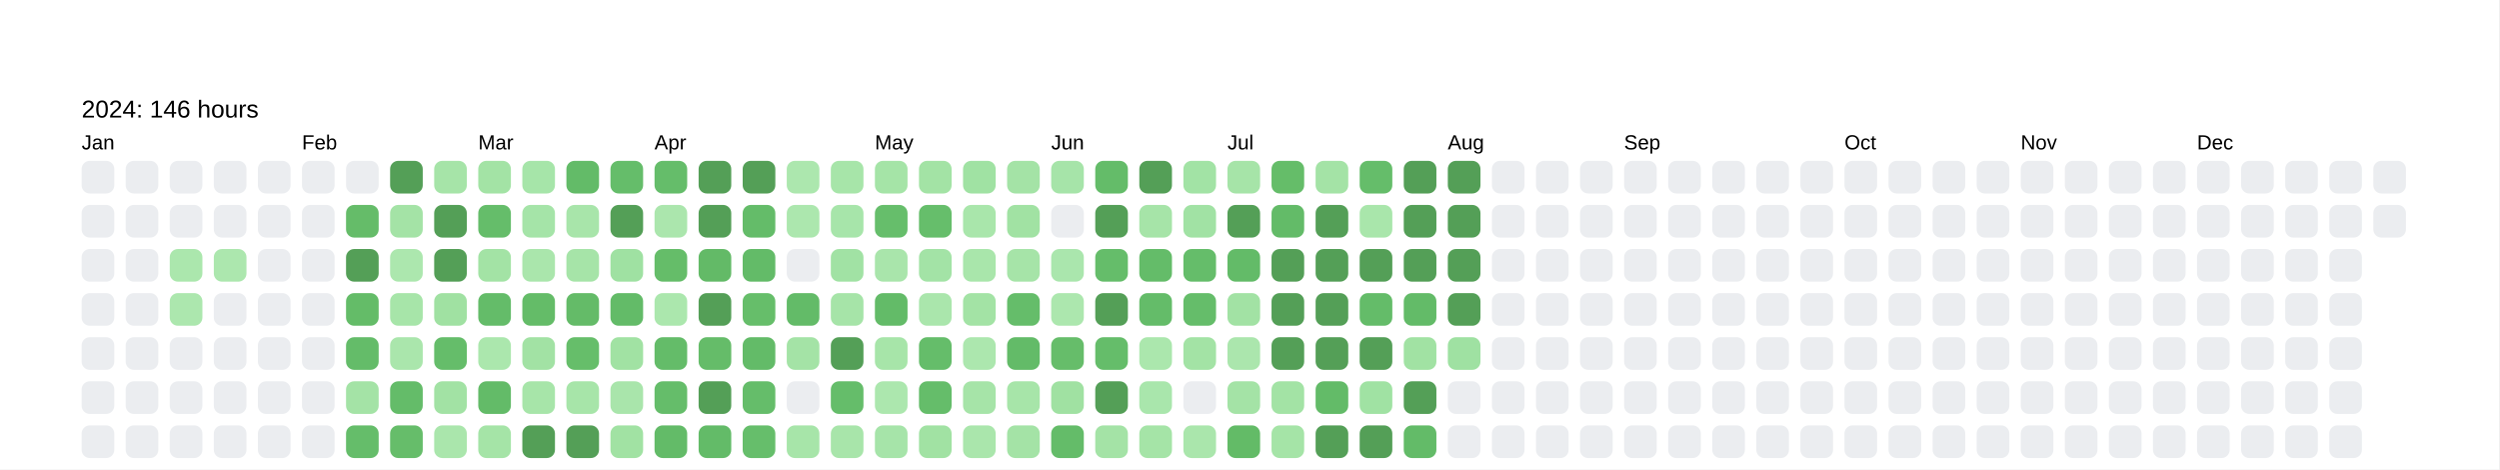
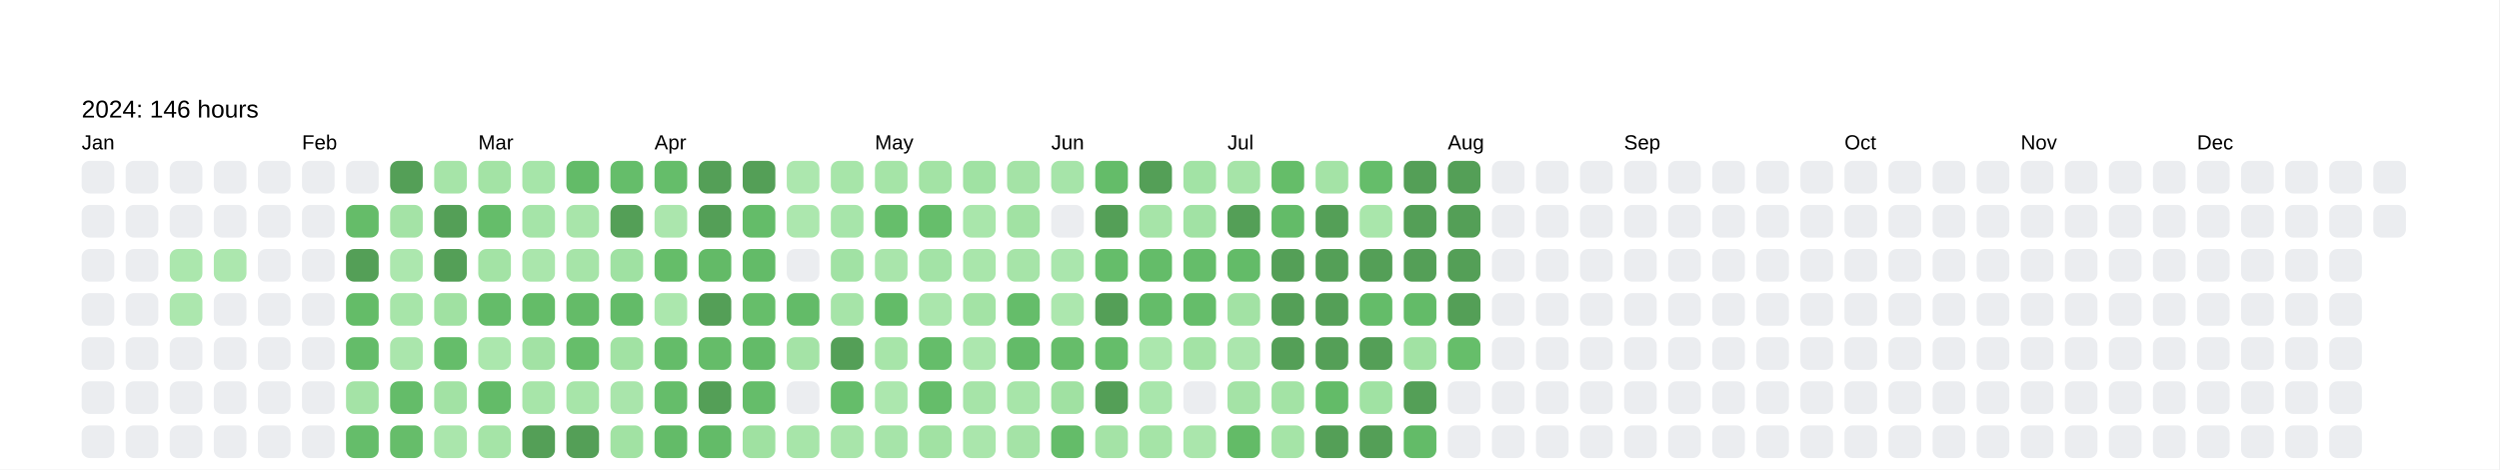
<svg xmlns="http://www.w3.org/2000/svg" baseProfile="full" height="57.5mm" version="1.1" viewBox="0,0,306.2,57.5" width="306.2mm">
  <defs />
  <rect fill="#FFFFFF" height="57.5" width="306.2" x="0" y="0" />
  <text fill="#000000" style="font-size:6px; font-family:Arial; font-weight:bold;" x="10" y="10" />
  <text fill="#000000" style="font-size:3px; font-family:Arial;" x="10" y="14.4">2024: 146 hours</text>
  <text fill="#000000" style="font-size:2.5px; font-family:Arial" x="10" y="18.3">Jan</text>
  <rect fill="#EBEDF0" height="4" rx="1" ry="1" width="4" x="10" y="19.7" />
  <rect fill="#EBEDF0" height="4" rx="1" ry="1" width="4" x="10" y="25.1" />
  <rect fill="#EBEDF0" height="4" rx="1" ry="1" width="4" x="10" y="30.5" />
  <rect fill="#EBEDF0" height="4" rx="1" ry="1" width="4" x="10" y="35.9" />
  <rect fill="#EBEDF0" height="4" rx="1" ry="1" width="4" x="10" y="41.3" />
  <rect fill="#EBEDF0" height="4" rx="1" ry="1" width="4" x="10" y="46.7" />
  <rect fill="#EBEDF0" height="4" rx="1" ry="1" width="4" x="10" y="52.1" />
  <rect fill="#EBEDF0" height="4" rx="1" ry="1" width="4" x="15.4" y="19.7" />
  <rect fill="#EBEDF0" height="4" rx="1" ry="1" width="4" x="15.4" y="25.1" />
  <rect fill="#EBEDF0" height="4" rx="1" ry="1" width="4" x="15.4" y="30.5" />
  <rect fill="#EBEDF0" height="4" rx="1" ry="1" width="4" x="15.4" y="35.9" />
  <rect fill="#EBEDF0" height="4" rx="1" ry="1" width="4" x="15.4" y="41.3" />
  <rect fill="#EBEDF0" height="4" rx="1" ry="1" width="4" x="15.4" y="46.7" />
  <rect fill="#EBEDF0" height="4" rx="1" ry="1" width="4" x="15.4" y="52.1" />
  <rect fill="#EBEDF0" height="4" rx="1" ry="1" width="4" x="20.8" y="19.7" />
  <rect fill="#EBEDF0" height="4" rx="1" ry="1" width="4" x="20.8" y="25.1" />
  <rect fill="#abe7ad" height="4" rx="1" ry="1" width="4" x="20.8" y="30.5" />
  <rect fill="#ace7ae" height="4" rx="1" ry="1" width="4" x="20.8" y="35.9" />
  <rect fill="#EBEDF0" height="4" rx="1" ry="1" width="4" x="20.8" y="41.3" />
  <rect fill="#EBEDF0" height="4" rx="1" ry="1" width="4" x="20.8" y="46.7" />
  <rect fill="#EBEDF0" height="4" rx="1" ry="1" width="4" x="20.8" y="52.1" />
  <rect fill="#EBEDF0" height="4" rx="1" ry="1" width="4" x="26.2" y="19.7" />
  <rect fill="#EBEDF0" height="4" rx="1" ry="1" width="4" x="26.2" y="25.1" />
  <rect fill="#ace7ae" height="4" rx="1" ry="1" width="4" x="26.2" y="30.5" />
  <rect fill="#EBEDF0" height="4" rx="1" ry="1" width="4" x="26.2" y="35.9" />
  <rect fill="#EBEDF0" height="4" rx="1" ry="1" width="4" x="26.2" y="41.3" />
  <rect fill="#EBEDF0" height="4" rx="1" ry="1" width="4" x="26.2" y="46.7" />
  <rect fill="#EBEDF0" height="4" rx="1" ry="1" width="4" x="26.2" y="52.1" />
  <rect fill="#EBEDF0" height="4" rx="1" ry="1" width="4" x="31.6" y="19.7" />
  <rect fill="#EBEDF0" height="4" rx="1" ry="1" width="4" x="31.6" y="25.1" />
  <rect fill="#EBEDF0" height="4" rx="1" ry="1" width="4" x="31.6" y="30.5" />
  <rect fill="#EBEDF0" height="4" rx="1" ry="1" width="4" x="31.6" y="35.9" />
  <rect fill="#EBEDF0" height="4" rx="1" ry="1" width="4" x="31.6" y="41.3" />
  <rect fill="#EBEDF0" height="4" rx="1" ry="1" width="4" x="31.6" y="46.7" />
  <rect fill="#EBEDF0" height="4" rx="1" ry="1" width="4" x="31.6" y="52.1" />
  <text fill="#000000" style="font-size:2.5px; font-family:Arial" x="37.0" y="18.3">Feb</text>
  <rect fill="#EBEDF0" height="4" rx="1" ry="1" width="4" x="37.0" y="19.7" />
  <rect fill="#EBEDF0" height="4" rx="1" ry="1" width="4" x="37.0" y="25.1" />
  <rect fill="#EBEDF0" height="4" rx="1" ry="1" width="4" x="37.0" y="30.5" />
  <rect fill="#EBEDF0" height="4" rx="1" ry="1" width="4" x="37.0" y="35.9" />
  <rect fill="#EBEDF0" height="4" rx="1" ry="1" width="4" x="37.0" y="41.3" />
  <rect fill="#EBEDF0" height="4" rx="1" ry="1" width="4" x="37.0" y="46.7" />
  <rect fill="#EBEDF0" height="4" rx="1" ry="1" width="4" x="37.0" y="52.1" />
  <rect fill="#EBEDF0" height="4" rx="1" ry="1" width="4" x="42.4" y="19.7" />
  <rect fill="#65bc69" height="4" rx="1" ry="1" width="4" x="42.4" y="25.1" />
  <rect fill="#549F57" height="4" rx="1" ry="1" width="4" x="42.4" y="30.5" />
  <rect fill="#64bc68" height="4" rx="1" ry="1" width="4" x="42.4" y="35.9" />
  <rect fill="#64bc69" height="4" rx="1" ry="1" width="4" x="42.4" y="41.3" />
  <rect fill="#a4e3a6" height="4" rx="1" ry="1" width="4" x="42.4" y="46.7" />
  <rect fill="#65bd6a" height="4" rx="1" ry="1" width="4" x="42.4" y="52.1" />
  <rect fill="#549F57" height="4" rx="1" ry="1" width="4" x="47.8" y="19.7" />
  <rect fill="#a4e3a6" height="4" rx="1" ry="1" width="4" x="47.8" y="25.1" />
  <rect fill="#ace7ae" height="4" rx="1" ry="1" width="4" x="47.8" y="30.5" />
  <rect fill="#a7e5a9" height="4" rx="1" ry="1" width="4" x="47.8" y="35.9" />
  <rect fill="#aae6ac" height="4" rx="1" ry="1" width="4" x="47.8" y="41.3" />
  <rect fill="#64bc69" height="4" rx="1" ry="1" width="4" x="47.8" y="46.7" />
  <rect fill="#66bd6a" height="4" rx="1" ry="1" width="4" x="47.8" y="52.1" />
  <rect fill="#a6e4a8" height="4" rx="1" ry="1" width="4" x="53.2" y="19.7" />
  <rect fill="#549F57" height="4" rx="1" ry="1" width="4" x="53.2" y="25.1" />
  <rect fill="#549F57" height="4" rx="1" ry="1" width="4" x="53.2" y="30.5" />
  <rect fill="#a0e1a2" height="4" rx="1" ry="1" width="4" x="53.2" y="35.9" />
  <rect fill="#65bd6a" height="4" rx="1" ry="1" width="4" x="53.2" y="41.3" />
  <rect fill="#a2e2a4" height="4" rx="1" ry="1" width="4" x="53.2" y="46.7" />
  <rect fill="#aae6ac" height="4" rx="1" ry="1" width="4" x="53.2" y="52.1" />
  <text fill="#000000" style="font-size:2.5px; font-family:Arial" x="58.6" y="18.3">Mar</text>
  <rect fill="#a3e3a5" height="4" rx="1" ry="1" width="4" x="58.6" y="19.7" />
  <rect fill="#65bd6a" height="4" rx="1" ry="1" width="4" x="58.6" y="25.1" />
  <rect fill="#a3e3a5" height="4" rx="1" ry="1" width="4" x="58.6" y="30.5" />
  <rect fill="#64bc69" height="4" rx="1" ry="1" width="4" x="58.6" y="35.9" />
  <rect fill="#abe7ad" height="4" rx="1" ry="1" width="4" x="58.6" y="41.3" />
  <rect fill="#63bb68" height="4" rx="1" ry="1" width="4" x="58.6" y="46.7" />
  <rect fill="#a5e4a7" height="4" rx="1" ry="1" width="4" x="58.6" y="52.1" />
  <rect fill="#a6e5a9" height="4" rx="1" ry="1" width="4" x="64" y="19.7" />
  <rect fill="#a5e4a8" height="4" rx="1" ry="1" width="4" x="64" y="25.1" />
  <rect fill="#aae6ac" height="4" rx="1" ry="1" width="4" x="64" y="30.5" />
  <rect fill="#64bc68" height="4" rx="1" ry="1" width="4" x="64" y="35.9" />
  <rect fill="#a2e2a4" height="4" rx="1" ry="1" width="4" x="64" y="41.3" />
  <rect fill="#a7e5a9" height="4" rx="1" ry="1" width="4" x="64" y="46.7" />
  <rect fill="#549F57" height="4" rx="1" ry="1" width="4" x="64" y="52.1" />
  <rect fill="#63bb68" height="4" rx="1" ry="1" width="4" x="69.4" y="19.7" />
  <rect fill="#a8e5aa" height="4" rx="1" ry="1" width="4" x="69.4" y="25.1" />
  <rect fill="#a6e4a8" height="4" rx="1" ry="1" width="4" x="69.4" y="30.5" />
  <rect fill="#64bb68" height="4" rx="1" ry="1" width="4" x="69.4" y="35.9" />
  <rect fill="#66be6a" height="4" rx="1" ry="1" width="4" x="69.4" y="41.3" />
  <rect fill="#a7e5a9" height="4" rx="1" ry="1" width="4" x="69.4" y="46.7" />
  <rect fill="#549F57" height="4" rx="1" ry="1" width="4" x="69.4" y="52.1" />
  <rect fill="#65bd6a" height="4" rx="1" ry="1" width="4" x="74.8" y="19.7" />
  <rect fill="#549F57" height="4" rx="1" ry="1" width="4" x="74.8" y="25.1" />
  <rect fill="#9fe1a2" height="4" rx="1" ry="1" width="4" x="74.8" y="30.5" />
  <rect fill="#63bb68" height="4" rx="1" ry="1" width="4" x="74.8" y="35.9" />
  <rect fill="#a1e2a3" height="4" rx="1" ry="1" width="4" x="74.8" y="41.3" />
  <rect fill="#a9e5ab" height="4" rx="1" ry="1" width="4" x="74.8" y="46.7" />
  <rect fill="#a1e2a3" height="4" rx="1" ry="1" width="4" x="74.8" y="52.1" />
  <text fill="#000000" style="font-size:2.5px; font-family:Arial" x="80.2" y="18.3">Apr</text>
  <rect fill="#65bd6a" height="4" rx="1" ry="1" width="4" x="80.2" y="19.7" />
  <rect fill="#abe6ad" height="4" rx="1" ry="1" width="4" x="80.2" y="25.1" />
  <rect fill="#65bd69" height="4" rx="1" ry="1" width="4" x="80.2" y="30.5" />
  <rect fill="#abe7ad" height="4" rx="1" ry="1" width="4" x="80.2" y="35.9" />
  <rect fill="#64bc69" height="4" rx="1" ry="1" width="4" x="80.2" y="41.3" />
  <rect fill="#65bd6a" height="4" rx="1" ry="1" width="4" x="80.2" y="46.7" />
  <rect fill="#63bb68" height="4" rx="1" ry="1" width="4" x="80.2" y="52.1" />
  <rect fill="#549F57" height="4" rx="1" ry="1" width="4" x="85.6" y="19.7" />
  <rect fill="#549F57" height="4" rx="1" ry="1" width="4" x="85.6" y="25.1" />
  <rect fill="#63ba67" height="4" rx="1" ry="1" width="4" x="85.6" y="30.5" />
  <rect fill="#549F57" height="4" rx="1" ry="1" width="4" x="85.6" y="35.9" />
  <rect fill="#65bc69" height="4" rx="1" ry="1" width="4" x="85.6" y="41.3" />
  <rect fill="#549F57" height="4" rx="1" ry="1" width="4" x="85.6" y="46.7" />
  <rect fill="#63bb68" height="4" rx="1" ry="1" width="4" x="85.6" y="52.1" />
  <rect fill="#549F57" height="4" rx="1" ry="1" width="4" x="91" y="19.7" />
  <rect fill="#64bc69" height="4" rx="1" ry="1" width="4" x="91" y="25.1" />
  <rect fill="#63bb68" height="4" rx="1" ry="1" width="4" x="91" y="30.5" />
  <rect fill="#66be6a" height="4" rx="1" ry="1" width="4" x="91" y="35.9" />
  <rect fill="#63bb68" height="4" rx="1" ry="1" width="4" x="91" y="41.3" />
  <rect fill="#65bd6a" height="4" rx="1" ry="1" width="4" x="91" y="46.7" />
-   <rect fill="#66be6b" height="4" rx="1" ry="1" width="4" x="91" y="52.1" />
+   <rect fill="#9fe1a1" height="4" rx="1" ry="1" width="4" x="91" y="52.1" />
  <rect fill="#ace7ae" height="4" rx="1" ry="1" width="4" x="96.4" y="19.7" />
  <rect fill="#ace7ae" height="4" rx="1" ry="1" width="4" x="96.4" y="25.1" />
  <rect fill="#EBEDF0" height="4" rx="1" ry="1" width="4" x="96.4" y="30.5" />
  <rect fill="#63bb68" height="4" rx="1" ry="1" width="4" x="96.4" y="35.9" />
  <rect fill="#a4e3a6" height="4" rx="1" ry="1" width="4" x="96.4" y="41.3" />
  <rect fill="#EBEDF0" height="4" rx="1" ry="1" width="4" x="96.4" y="46.7" />
  <rect fill="#a7e5a9" height="4" rx="1" ry="1" width="4" x="96.4" y="52.1" />
  <rect fill="#a7e5a9" height="4" rx="1" ry="1" width="4" x="101.8" y="19.7" />
  <rect fill="#a7e5aa" height="4" rx="1" ry="1" width="4" x="101.8" y="25.1" />
  <rect fill="#a1e2a4" height="4" rx="1" ry="1" width="4" x="101.8" y="30.5" />
  <rect fill="#a6e4a8" height="4" rx="1" ry="1" width="4" x="101.8" y="35.9" />
  <rect fill="#549F57" height="4" rx="1" ry="1" width="4" x="101.8" y="41.3" />
  <rect fill="#65bd6a" height="4" rx="1" ry="1" width="4" x="101.8" y="46.7" />
  <rect fill="#a8e5aa" height="4" rx="1" ry="1" width="4" x="101.8" y="52.1" />
  <text fill="#000000" style="font-size:2.5px; font-family:Arial" x="107.2" y="18.3">May</text>
  <rect fill="#a5e4a7" height="4" rx="1" ry="1" width="4" x="107.2" y="19.7" />
  <rect fill="#66be6b" height="4" rx="1" ry="1" width="4" x="107.2" y="25.1" />
  <rect fill="#a9e5ab" height="4" rx="1" ry="1" width="4" x="107.2" y="30.5" />
  <rect fill="#63bb68" height="4" rx="1" ry="1" width="4" x="107.2" y="35.9" />
  <rect fill="#a7e5a9" height="4" rx="1" ry="1" width="4" x="107.2" y="41.3" />
  <rect fill="#ace7ae" height="4" rx="1" ry="1" width="4" x="107.2" y="46.7" />
  <rect fill="#a6e4a9" height="4" rx="1" ry="1" width="4" x="107.2" y="52.1" />
  <rect fill="#a3e3a5" height="4" rx="1" ry="1" width="4" x="112.6" y="19.7" />
  <rect fill="#66be6b" height="4" rx="1" ry="1" width="4" x="112.6" y="25.1" />
  <rect fill="#a3e3a6" height="4" rx="1" ry="1" width="4" x="112.6" y="30.5" />
  <rect fill="#aae6ac" height="4" rx="1" ry="1" width="4" x="112.6" y="35.9" />
  <rect fill="#65bd6a" height="4" rx="1" ry="1" width="4" x="112.6" y="41.3" />
  <rect fill="#65bd6a" height="4" rx="1" ry="1" width="4" x="112.6" y="46.7" />
  <rect fill="#a1e2a3" height="4" rx="1" ry="1" width="4" x="112.6" y="52.1" />
  <rect fill="#a0e2a3" height="4" rx="1" ry="1" width="4" x="118" y="19.7" />
  <rect fill="#a9e6ab" height="4" rx="1" ry="1" width="4" x="118" y="25.1" />
  <rect fill="#a9e6ab" height="4" rx="1" ry="1" width="4" x="118" y="30.5" />
  <rect fill="#a3e3a5" height="4" rx="1" ry="1" width="4" x="118" y="35.9" />
  <rect fill="#ace7ae" height="4" rx="1" ry="1" width="4" x="118" y="41.3" />
  <rect fill="#a6e4a8" height="4" rx="1" ry="1" width="4" x="118" y="46.7" />
  <rect fill="#aae6ac" height="4" rx="1" ry="1" width="4" x="118" y="52.1" />
  <rect fill="#a4e3a6" height="4" rx="1" ry="1" width="4" x="123.4" y="19.7" />
  <rect fill="#a1e2a3" height="4" rx="1" ry="1" width="4" x="123.4" y="25.1" />
  <rect fill="#a6e4a8" height="4" rx="1" ry="1" width="4" x="123.4" y="30.5" />
  <rect fill="#65bd6a" height="4" rx="1" ry="1" width="4" x="123.4" y="35.9" />
  <rect fill="#63bb68" height="4" rx="1" ry="1" width="4" x="123.4" y="41.3" />
  <rect fill="#a7e5a9" height="4" rx="1" ry="1" width="4" x="123.4" y="46.7" />
  <rect fill="#a4e3a6" height="4" rx="1" ry="1" width="4" x="123.4" y="52.1" />
  <text fill="#000000" style="font-size:2.5px; font-family:Arial" x="128.8" y="18.3">Jun</text>
  <rect fill="#a6e4a9" height="4" rx="1" ry="1" width="4" x="128.8" y="19.7" />
  <rect fill="#EBEDF0" height="4" rx="1" ry="1" width="4" x="128.8" y="25.1" />
  <rect fill="#aae6ad" height="4" rx="1" ry="1" width="4" x="128.8" y="30.5" />
  <rect fill="#ace7ae" height="4" rx="1" ry="1" width="4" x="128.8" y="35.9" />
  <rect fill="#66bd6a" height="4" rx="1" ry="1" width="4" x="128.8" y="41.3" />
  <rect fill="#a0e1a2" height="4" rx="1" ry="1" width="4" x="128.8" y="46.7" />
  <rect fill="#64bc69" height="4" rx="1" ry="1" width="4" x="128.8" y="52.1" />
  <rect fill="#64bc69" height="4" rx="1" ry="1" width="4" x="134.2" y="19.7" />
  <rect fill="#549F57" height="4" rx="1" ry="1" width="4" x="134.2" y="25.1" />
  <rect fill="#65bd6a" height="4" rx="1" ry="1" width="4" x="134.2" y="30.5" />
  <rect fill="#549F57" height="4" rx="1" ry="1" width="4" x="134.2" y="35.9" />
  <rect fill="#65bd6a" height="4" rx="1" ry="1" width="4" x="134.2" y="41.3" />
  <rect fill="#549F57" height="4" rx="1" ry="1" width="4" x="134.2" y="46.7" />
  <rect fill="#a4e3a6" height="4" rx="1" ry="1" width="4" x="134.2" y="52.1" />
  <rect fill="#549F57" height="4" rx="1" ry="1" width="4" x="139.6" y="19.7" />
  <rect fill="#a6e4a8" height="4" rx="1" ry="1" width="4" x="139.6" y="25.1" />
  <rect fill="#64bc69" height="4" rx="1" ry="1" width="4" x="139.6" y="30.5" />
  <rect fill="#64bc69" height="4" rx="1" ry="1" width="4" x="139.6" y="35.9" />
  <rect fill="#abe7ad" height="4" rx="1" ry="1" width="4" x="139.6" y="41.3" />
  <rect fill="#a9e6ac" height="4" rx="1" ry="1" width="4" x="139.6" y="46.7" />
  <rect fill="#a5e4a7" height="4" rx="1" ry="1" width="4" x="139.6" y="52.1" />
  <rect fill="#a2e3a5" height="4" rx="1" ry="1" width="4" x="145" y="19.7" />
  <rect fill="#a1e2a4" height="4" rx="1" ry="1" width="4" x="145" y="25.1" />
  <rect fill="#65bd6a" height="4" rx="1" ry="1" width="4" x="145" y="30.5" />
  <rect fill="#65bd6a" height="4" rx="1" ry="1" width="4" x="145" y="35.9" />
  <rect fill="#a3e3a5" height="4" rx="1" ry="1" width="4" x="145" y="41.3" />
  <rect fill="#EBEDF0" height="4" rx="1" ry="1" width="4" x="145" y="46.7" />
  <rect fill="#aae6ac" height="4" rx="1" ry="1" width="4" x="145" y="52.1" />
  <text fill="#000000" style="font-size:2.5px; font-family:Arial" x="150.4" y="18.3">Jul</text>
  <rect fill="#a6e4a8" height="4" rx="1" ry="1" width="4" x="150.4" y="19.7" />
  <rect fill="#549F57" height="4" rx="1" ry="1" width="4" x="150.4" y="25.1" />
  <rect fill="#63bb68" height="4" rx="1" ry="1" width="4" x="150.4" y="30.5" />
  <rect fill="#a2e2a4" height="4" rx="1" ry="1" width="4" x="150.4" y="35.9" />
  <rect fill="#abe6ad" height="4" rx="1" ry="1" width="4" x="150.4" y="41.3" />
  <rect fill="#a4e3a6" height="4" rx="1" ry="1" width="4" x="150.4" y="46.7" />
  <rect fill="#63bb67" height="4" rx="1" ry="1" width="4" x="150.4" y="52.1" />
  <rect fill="#65bd69" height="4" rx="1" ry="1" width="4" x="155.8" y="19.7" />
  <rect fill="#63bb68" height="4" rx="1" ry="1" width="4" x="155.8" y="25.1" />
  <rect fill="#549F57" height="4" rx="1" ry="1" width="4" x="155.8" y="30.5" />
  <rect fill="#549F57" height="4" rx="1" ry="1" width="4" x="155.8" y="35.9" />
  <rect fill="#549F57" height="4" rx="1" ry="1" width="4" x="155.8" y="41.3" />
  <rect fill="#a3e3a5" height="4" rx="1" ry="1" width="4" x="155.8" y="46.7" />
  <rect fill="#a5e4a7" height="4" rx="1" ry="1" width="4" x="155.8" y="52.1" />
  <rect fill="#a4e3a6" height="4" rx="1" ry="1" width="4" x="161.2" y="19.7" />
  <rect fill="#549F57" height="4" rx="1" ry="1" width="4" x="161.2" y="25.1" />
  <rect fill="#549F57" height="4" rx="1" ry="1" width="4" x="161.2" y="30.5" />
  <rect fill="#549F57" height="4" rx="1" ry="1" width="4" x="161.2" y="35.9" />
  <rect fill="#549F57" height="4" rx="1" ry="1" width="4" x="161.2" y="41.3" />
  <rect fill="#63bb68" height="4" rx="1" ry="1" width="4" x="161.2" y="46.7" />
  <rect fill="#549F57" height="4" rx="1" ry="1" width="4" x="161.2" y="52.1" />
  <rect fill="#65bd6a" height="4" rx="1" ry="1" width="4" x="166.6" y="19.7" />
  <rect fill="#a9e6ab" height="4" rx="1" ry="1" width="4" x="166.6" y="25.1" />
  <rect fill="#549F57" height="4" rx="1" ry="1" width="4" x="166.6" y="30.5" />
  <rect fill="#64bc69" height="4" rx="1" ry="1" width="4" x="166.6" y="35.9" />
  <rect fill="#549F57" height="4" rx="1" ry="1" width="4" x="166.6" y="41.3" />
  <rect fill="#a0e2a3" height="4" rx="1" ry="1" width="4" x="166.6" y="46.7" />
  <rect fill="#549F57" height="4" rx="1" ry="1" width="4" x="166.6" y="52.1" />
  <rect fill="#549F57" height="4" rx="1" ry="1" width="4" x="172" y="19.7" />
  <rect fill="#549F57" height="4" rx="1" ry="1" width="4" x="172" y="25.1" />
  <rect fill="#549F57" height="4" rx="1" ry="1" width="4" x="172" y="30.5" />
  <rect fill="#63bb68" height="4" rx="1" ry="1" width="4" x="172" y="35.9" />
  <rect fill="#a1e2a3" height="4" rx="1" ry="1" width="4" x="172" y="41.3" />
  <rect fill="#549F57" height="4" rx="1" ry="1" width="4" x="172" y="46.7" />
  <rect fill="#63bb68" height="4" rx="1" ry="1" width="4" x="172" y="52.1" />
  <text fill="#000000" style="font-size:2.5px; font-family:Arial" x="177.4" y="18.3">Aug</text>
  <rect fill="#549F57" height="4" rx="1" ry="1" width="4" x="177.4" y="19.7" />
  <rect fill="#549F57" height="4" rx="1" ry="1" width="4" x="177.4" y="25.1" />
  <rect fill="#549F57" height="4" rx="1" ry="1" width="4" x="177.4" y="30.5" />
  <rect fill="#549F57" height="4" rx="1" ry="1" width="4" x="177.4" y="35.9" />
-   <rect fill="#9fe1a2" height="4" rx="1" ry="1" width="4" x="177.4" y="41.3" />
+   <rect fill="#66be6a" height="4" rx="1" ry="1" width="4" x="177.4" y="41.3" />
  <rect fill="#EBEDF0" height="4" rx="1" ry="1" width="4" x="177.4" y="46.7" />
  <rect fill="#EBEDF0" height="4" rx="1" ry="1" width="4" x="177.4" y="52.1" />
  <rect fill="#EBEDF0" height="4" rx="1" ry="1" width="4" x="182.8" y="19.7" />
  <rect fill="#EBEDF0" height="4" rx="1" ry="1" width="4" x="182.8" y="25.1" />
  <rect fill="#EBEDF0" height="4" rx="1" ry="1" width="4" x="182.8" y="30.5" />
  <rect fill="#EBEDF0" height="4" rx="1" ry="1" width="4" x="182.8" y="35.9" />
  <rect fill="#EBEDF0" height="4" rx="1" ry="1" width="4" x="182.8" y="41.3" />
  <rect fill="#EBEDF0" height="4" rx="1" ry="1" width="4" x="182.8" y="46.7" />
  <rect fill="#EBEDF0" height="4" rx="1" ry="1" width="4" x="182.8" y="52.1" />
  <rect fill="#EBEDF0" height="4" rx="1" ry="1" width="4" x="188.2" y="19.7" />
  <rect fill="#EBEDF0" height="4" rx="1" ry="1" width="4" x="188.2" y="25.1" />
  <rect fill="#EBEDF0" height="4" rx="1" ry="1" width="4" x="188.2" y="30.5" />
  <rect fill="#EBEDF0" height="4" rx="1" ry="1" width="4" x="188.2" y="35.9" />
  <rect fill="#EBEDF0" height="4" rx="1" ry="1" width="4" x="188.2" y="41.3" />
  <rect fill="#EBEDF0" height="4" rx="1" ry="1" width="4" x="188.2" y="46.7" />
  <rect fill="#EBEDF0" height="4" rx="1" ry="1" width="4" x="188.2" y="52.1" />
  <rect fill="#EBEDF0" height="4" rx="1" ry="1" width="4" x="193.6" y="19.7" />
  <rect fill="#EBEDF0" height="4" rx="1" ry="1" width="4" x="193.6" y="25.1" />
  <rect fill="#EBEDF0" height="4" rx="1" ry="1" width="4" x="193.6" y="30.5" />
  <rect fill="#EBEDF0" height="4" rx="1" ry="1" width="4" x="193.6" y="35.9" />
  <rect fill="#EBEDF0" height="4" rx="1" ry="1" width="4" x="193.6" y="41.3" />
  <rect fill="#EBEDF0" height="4" rx="1" ry="1" width="4" x="193.6" y="46.7" />
  <rect fill="#EBEDF0" height="4" rx="1" ry="1" width="4" x="193.6" y="52.1" />
  <text fill="#000000" style="font-size:2.5px; font-family:Arial" x="199" y="18.3">Sep</text>
  <rect fill="#EBEDF0" height="4" rx="1" ry="1" width="4" x="199" y="19.7" />
  <rect fill="#EBEDF0" height="4" rx="1" ry="1" width="4" x="199" y="25.1" />
  <rect fill="#EBEDF0" height="4" rx="1" ry="1" width="4" x="199" y="30.5" />
  <rect fill="#EBEDF0" height="4" rx="1" ry="1" width="4" x="199" y="35.9" />
  <rect fill="#EBEDF0" height="4" rx="1" ry="1" width="4" x="199" y="41.3" />
  <rect fill="#EBEDF0" height="4" rx="1" ry="1" width="4" x="199" y="46.7" />
  <rect fill="#EBEDF0" height="4" rx="1" ry="1" width="4" x="199" y="52.1" />
  <rect fill="#EBEDF0" height="4" rx="1" ry="1" width="4" x="204.4" y="19.7" />
  <rect fill="#EBEDF0" height="4" rx="1" ry="1" width="4" x="204.4" y="25.1" />
  <rect fill="#EBEDF0" height="4" rx="1" ry="1" width="4" x="204.4" y="30.5" />
  <rect fill="#EBEDF0" height="4" rx="1" ry="1" width="4" x="204.4" y="35.9" />
  <rect fill="#EBEDF0" height="4" rx="1" ry="1" width="4" x="204.4" y="41.3" />
  <rect fill="#EBEDF0" height="4" rx="1" ry="1" width="4" x="204.4" y="46.7" />
  <rect fill="#EBEDF0" height="4" rx="1" ry="1" width="4" x="204.4" y="52.1" />
  <rect fill="#EBEDF0" height="4" rx="1" ry="1" width="4" x="209.8" y="19.7" />
  <rect fill="#EBEDF0" height="4" rx="1" ry="1" width="4" x="209.8" y="25.1" />
  <rect fill="#EBEDF0" height="4" rx="1" ry="1" width="4" x="209.8" y="30.5" />
  <rect fill="#EBEDF0" height="4" rx="1" ry="1" width="4" x="209.8" y="35.9" />
  <rect fill="#EBEDF0" height="4" rx="1" ry="1" width="4" x="209.8" y="41.3" />
  <rect fill="#EBEDF0" height="4" rx="1" ry="1" width="4" x="209.8" y="46.7" />
  <rect fill="#EBEDF0" height="4" rx="1" ry="1" width="4" x="209.8" y="52.1" />
  <rect fill="#EBEDF0" height="4" rx="1" ry="1" width="4" x="215.2" y="19.7" />
  <rect fill="#EBEDF0" height="4" rx="1" ry="1" width="4" x="215.2" y="25.1" />
  <rect fill="#EBEDF0" height="4" rx="1" ry="1" width="4" x="215.2" y="30.5" />
  <rect fill="#EBEDF0" height="4" rx="1" ry="1" width="4" x="215.2" y="35.9" />
  <rect fill="#EBEDF0" height="4" rx="1" ry="1" width="4" x="215.2" y="41.3" />
  <rect fill="#EBEDF0" height="4" rx="1" ry="1" width="4" x="215.2" y="46.7" />
  <rect fill="#EBEDF0" height="4" rx="1" ry="1" width="4" x="215.2" y="52.1" />
  <rect fill="#EBEDF0" height="4" rx="1" ry="1" width="4" x="220.6" y="19.7" />
  <rect fill="#EBEDF0" height="4" rx="1" ry="1" width="4" x="220.6" y="25.1" />
  <rect fill="#EBEDF0" height="4" rx="1" ry="1" width="4" x="220.6" y="30.5" />
  <rect fill="#EBEDF0" height="4" rx="1" ry="1" width="4" x="220.6" y="35.9" />
  <rect fill="#EBEDF0" height="4" rx="1" ry="1" width="4" x="220.6" y="41.3" />
  <rect fill="#EBEDF0" height="4" rx="1" ry="1" width="4" x="220.6" y="46.7" />
  <rect fill="#EBEDF0" height="4" rx="1" ry="1" width="4" x="220.6" y="52.1" />
  <text fill="#000000" style="font-size:2.5px; font-family:Arial" x="226" y="18.3">Oct</text>
  <rect fill="#EBEDF0" height="4" rx="1" ry="1" width="4" x="226" y="19.7" />
  <rect fill="#EBEDF0" height="4" rx="1" ry="1" width="4" x="226" y="25.1" />
  <rect fill="#EBEDF0" height="4" rx="1" ry="1" width="4" x="226" y="30.5" />
  <rect fill="#EBEDF0" height="4" rx="1" ry="1" width="4" x="226" y="35.9" />
  <rect fill="#EBEDF0" height="4" rx="1" ry="1" width="4" x="226" y="41.3" />
  <rect fill="#EBEDF0" height="4" rx="1" ry="1" width="4" x="226" y="46.7" />
  <rect fill="#EBEDF0" height="4" rx="1" ry="1" width="4" x="226" y="52.1" />
  <rect fill="#EBEDF0" height="4" rx="1" ry="1" width="4" x="231.4" y="19.7" />
  <rect fill="#EBEDF0" height="4" rx="1" ry="1" width="4" x="231.4" y="25.1" />
  <rect fill="#EBEDF0" height="4" rx="1" ry="1" width="4" x="231.4" y="30.5" />
  <rect fill="#EBEDF0" height="4" rx="1" ry="1" width="4" x="231.4" y="35.9" />
  <rect fill="#EBEDF0" height="4" rx="1" ry="1" width="4" x="231.4" y="41.3" />
  <rect fill="#EBEDF0" height="4" rx="1" ry="1" width="4" x="231.4" y="46.7" />
  <rect fill="#EBEDF0" height="4" rx="1" ry="1" width="4" x="231.4" y="52.1" />
  <rect fill="#EBEDF0" height="4" rx="1" ry="1" width="4" x="236.8" y="19.7" />
  <rect fill="#EBEDF0" height="4" rx="1" ry="1" width="4" x="236.8" y="25.1" />
  <rect fill="#EBEDF0" height="4" rx="1" ry="1" width="4" x="236.8" y="30.5" />
  <rect fill="#EBEDF0" height="4" rx="1" ry="1" width="4" x="236.8" y="35.9" />
  <rect fill="#EBEDF0" height="4" rx="1" ry="1" width="4" x="236.8" y="41.3" />
  <rect fill="#EBEDF0" height="4" rx="1" ry="1" width="4" x="236.8" y="46.7" />
  <rect fill="#EBEDF0" height="4" rx="1" ry="1" width="4" x="236.8" y="52.1" />
  <rect fill="#EBEDF0" height="4" rx="1" ry="1" width="4" x="242.2" y="19.7" />
  <rect fill="#EBEDF0" height="4" rx="1" ry="1" width="4" x="242.2" y="25.1" />
  <rect fill="#EBEDF0" height="4" rx="1" ry="1" width="4" x="242.2" y="30.5" />
  <rect fill="#EBEDF0" height="4" rx="1" ry="1" width="4" x="242.2" y="35.9" />
  <rect fill="#EBEDF0" height="4" rx="1" ry="1" width="4" x="242.2" y="41.3" />
  <rect fill="#EBEDF0" height="4" rx="1" ry="1" width="4" x="242.2" y="46.7" />
  <rect fill="#EBEDF0" height="4" rx="1" ry="1" width="4" x="242.2" y="52.1" />
  <text fill="#000000" style="font-size:2.5px; font-family:Arial" x="247.6" y="18.3">Nov</text>
  <rect fill="#EBEDF0" height="4" rx="1" ry="1" width="4" x="247.6" y="19.7" />
  <rect fill="#EBEDF0" height="4" rx="1" ry="1" width="4" x="247.6" y="25.1" />
  <rect fill="#EBEDF0" height="4" rx="1" ry="1" width="4" x="247.6" y="30.5" />
  <rect fill="#EBEDF0" height="4" rx="1" ry="1" width="4" x="247.6" y="35.9" />
  <rect fill="#EBEDF0" height="4" rx="1" ry="1" width="4" x="247.6" y="41.3" />
  <rect fill="#EBEDF0" height="4" rx="1" ry="1" width="4" x="247.6" y="46.7" />
  <rect fill="#EBEDF0" height="4" rx="1" ry="1" width="4" x="247.6" y="52.1" />
  <rect fill="#EBEDF0" height="4" rx="1" ry="1" width="4" x="253" y="19.7" />
  <rect fill="#EBEDF0" height="4" rx="1" ry="1" width="4" x="253" y="25.1" />
  <rect fill="#EBEDF0" height="4" rx="1" ry="1" width="4" x="253" y="30.5" />
  <rect fill="#EBEDF0" height="4" rx="1" ry="1" width="4" x="253" y="35.9" />
  <rect fill="#EBEDF0" height="4" rx="1" ry="1" width="4" x="253" y="41.3" />
  <rect fill="#EBEDF0" height="4" rx="1" ry="1" width="4" x="253" y="46.7" />
  <rect fill="#EBEDF0" height="4" rx="1" ry="1" width="4" x="253" y="52.1" />
  <rect fill="#EBEDF0" height="4" rx="1" ry="1" width="4" x="258.4" y="19.7" />
  <rect fill="#EBEDF0" height="4" rx="1" ry="1" width="4" x="258.4" y="25.1" />
  <rect fill="#EBEDF0" height="4" rx="1" ry="1" width="4" x="258.4" y="30.5" />
  <rect fill="#EBEDF0" height="4" rx="1" ry="1" width="4" x="258.4" y="35.9" />
  <rect fill="#EBEDF0" height="4" rx="1" ry="1" width="4" x="258.4" y="41.3" />
  <rect fill="#EBEDF0" height="4" rx="1" ry="1" width="4" x="258.4" y="46.7" />
  <rect fill="#EBEDF0" height="4" rx="1" ry="1" width="4" x="258.4" y="52.1" />
  <rect fill="#EBEDF0" height="4" rx="1" ry="1" width="4" x="263.8" y="19.7" />
  <rect fill="#EBEDF0" height="4" rx="1" ry="1" width="4" x="263.8" y="25.1" />
  <rect fill="#EBEDF0" height="4" rx="1" ry="1" width="4" x="263.8" y="30.5" />
  <rect fill="#EBEDF0" height="4" rx="1" ry="1" width="4" x="263.8" y="35.9" />
  <rect fill="#EBEDF0" height="4" rx="1" ry="1" width="4" x="263.8" y="41.3" />
  <rect fill="#EBEDF0" height="4" rx="1" ry="1" width="4" x="263.8" y="46.7" />
  <rect fill="#EBEDF0" height="4" rx="1" ry="1" width="4" x="263.8" y="52.1" />
  <text fill="#000000" style="font-size:2.5px; font-family:Arial" x="269.2" y="18.3">Dec</text>
  <rect fill="#EBEDF0" height="4" rx="1" ry="1" width="4" x="269.2" y="19.7" />
  <rect fill="#EBEDF0" height="4" rx="1" ry="1" width="4" x="269.2" y="25.1" />
  <rect fill="#EBEDF0" height="4" rx="1" ry="1" width="4" x="269.2" y="30.5" />
  <rect fill="#EBEDF0" height="4" rx="1" ry="1" width="4" x="269.2" y="35.9" />
  <rect fill="#EBEDF0" height="4" rx="1" ry="1" width="4" x="269.2" y="41.3" />
  <rect fill="#EBEDF0" height="4" rx="1" ry="1" width="4" x="269.2" y="46.7" />
  <rect fill="#EBEDF0" height="4" rx="1" ry="1" width="4" x="269.2" y="52.1" />
  <rect fill="#EBEDF0" height="4" rx="1" ry="1" width="4" x="274.6" y="19.7" />
  <rect fill="#EBEDF0" height="4" rx="1" ry="1" width="4" x="274.6" y="25.1" />
  <rect fill="#EBEDF0" height="4" rx="1" ry="1" width="4" x="274.6" y="30.5" />
  <rect fill="#EBEDF0" height="4" rx="1" ry="1" width="4" x="274.6" y="35.9" />
  <rect fill="#EBEDF0" height="4" rx="1" ry="1" width="4" x="274.6" y="41.3" />
  <rect fill="#EBEDF0" height="4" rx="1" ry="1" width="4" x="274.6" y="46.7" />
  <rect fill="#EBEDF0" height="4" rx="1" ry="1" width="4" x="274.6" y="52.1" />
  <rect fill="#EBEDF0" height="4" rx="1" ry="1" width="4" x="280" y="19.7" />
  <rect fill="#EBEDF0" height="4" rx="1" ry="1" width="4" x="280" y="25.1" />
  <rect fill="#EBEDF0" height="4" rx="1" ry="1" width="4" x="280" y="30.5" />
  <rect fill="#EBEDF0" height="4" rx="1" ry="1" width="4" x="280" y="35.9" />
  <rect fill="#EBEDF0" height="4" rx="1" ry="1" width="4" x="280" y="41.3" />
  <rect fill="#EBEDF0" height="4" rx="1" ry="1" width="4" x="280" y="46.7" />
  <rect fill="#EBEDF0" height="4" rx="1" ry="1" width="4" x="280" y="52.1" />
  <rect fill="#EBEDF0" height="4" rx="1" ry="1" width="4" x="285.4" y="19.7" />
  <rect fill="#EBEDF0" height="4" rx="1" ry="1" width="4" x="285.4" y="25.1" />
  <rect fill="#EBEDF0" height="4" rx="1" ry="1" width="4" x="285.4" y="30.5" />
  <rect fill="#EBEDF0" height="4" rx="1" ry="1" width="4" x="285.4" y="35.9" />
  <rect fill="#EBEDF0" height="4" rx="1" ry="1" width="4" x="285.4" y="41.3" />
  <rect fill="#EBEDF0" height="4" rx="1" ry="1" width="4" x="285.4" y="46.7" />
  <rect fill="#EBEDF0" height="4" rx="1" ry="1" width="4" x="285.4" y="52.1" />
  <rect fill="#EBEDF0" height="4" rx="1" ry="1" width="4" x="290.8" y="19.7" />
  <rect fill="#EBEDF0" height="4" rx="1" ry="1" width="4" x="290.8" y="25.1" />
</svg>
